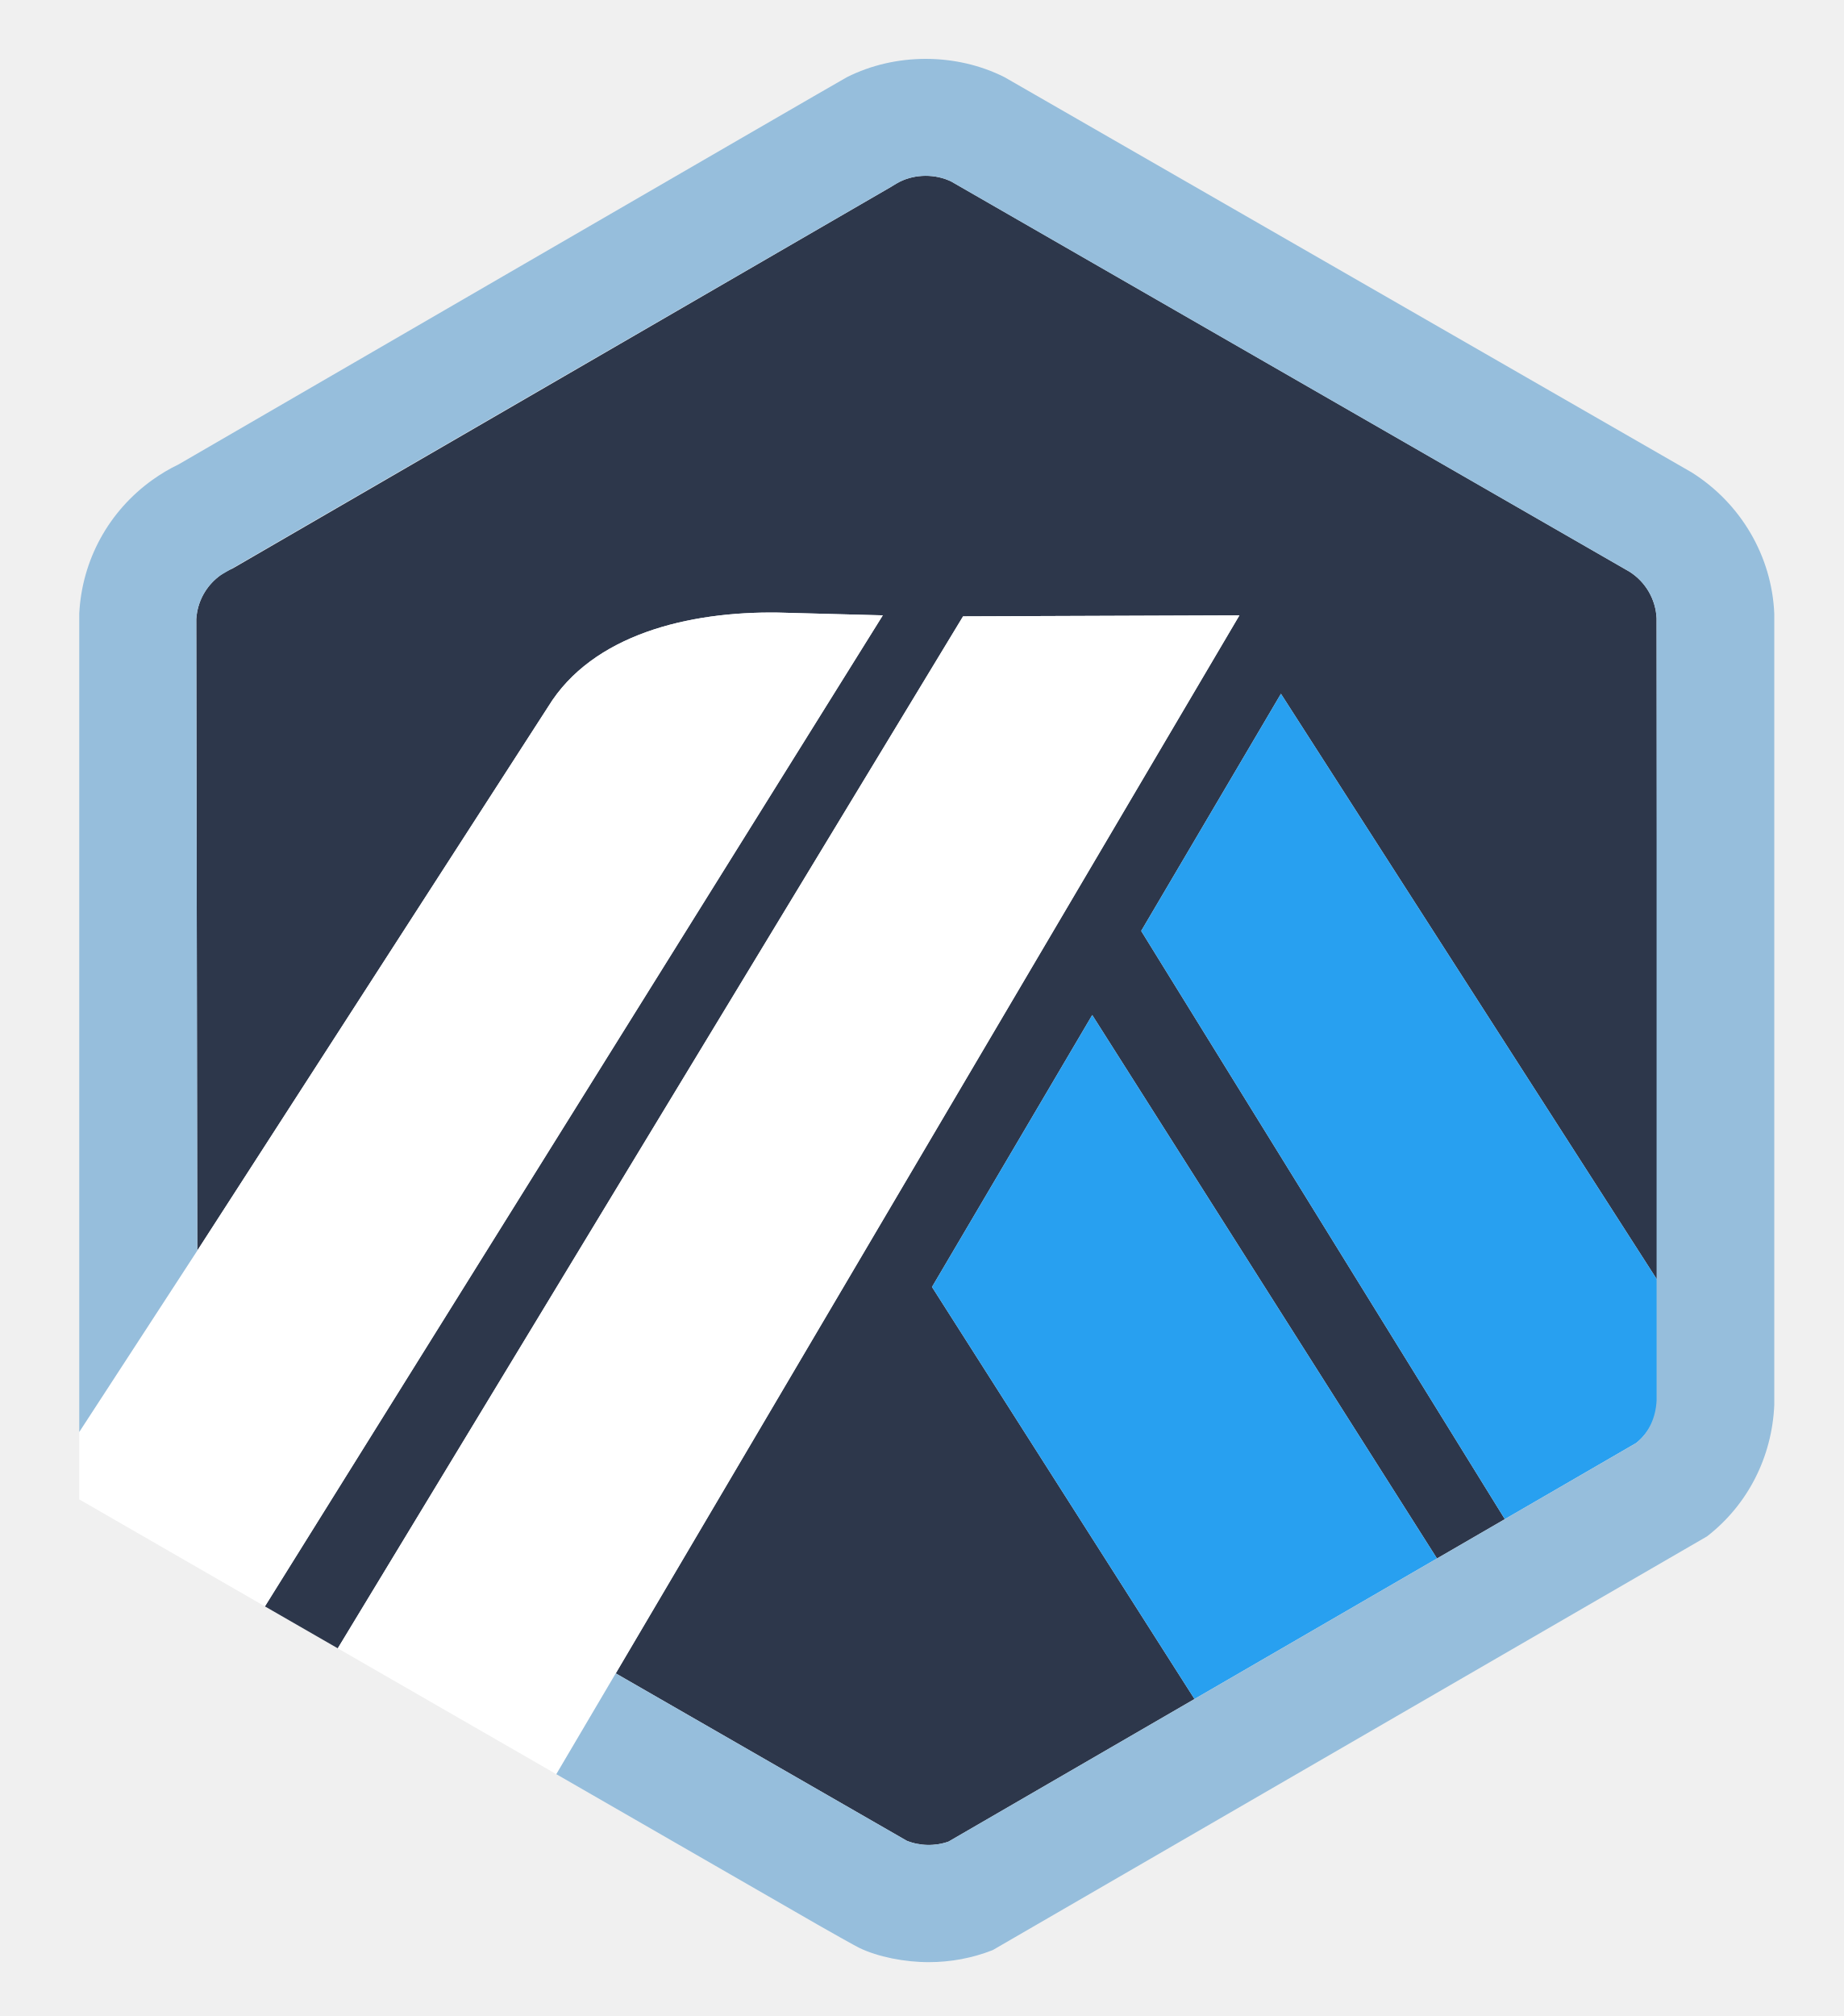
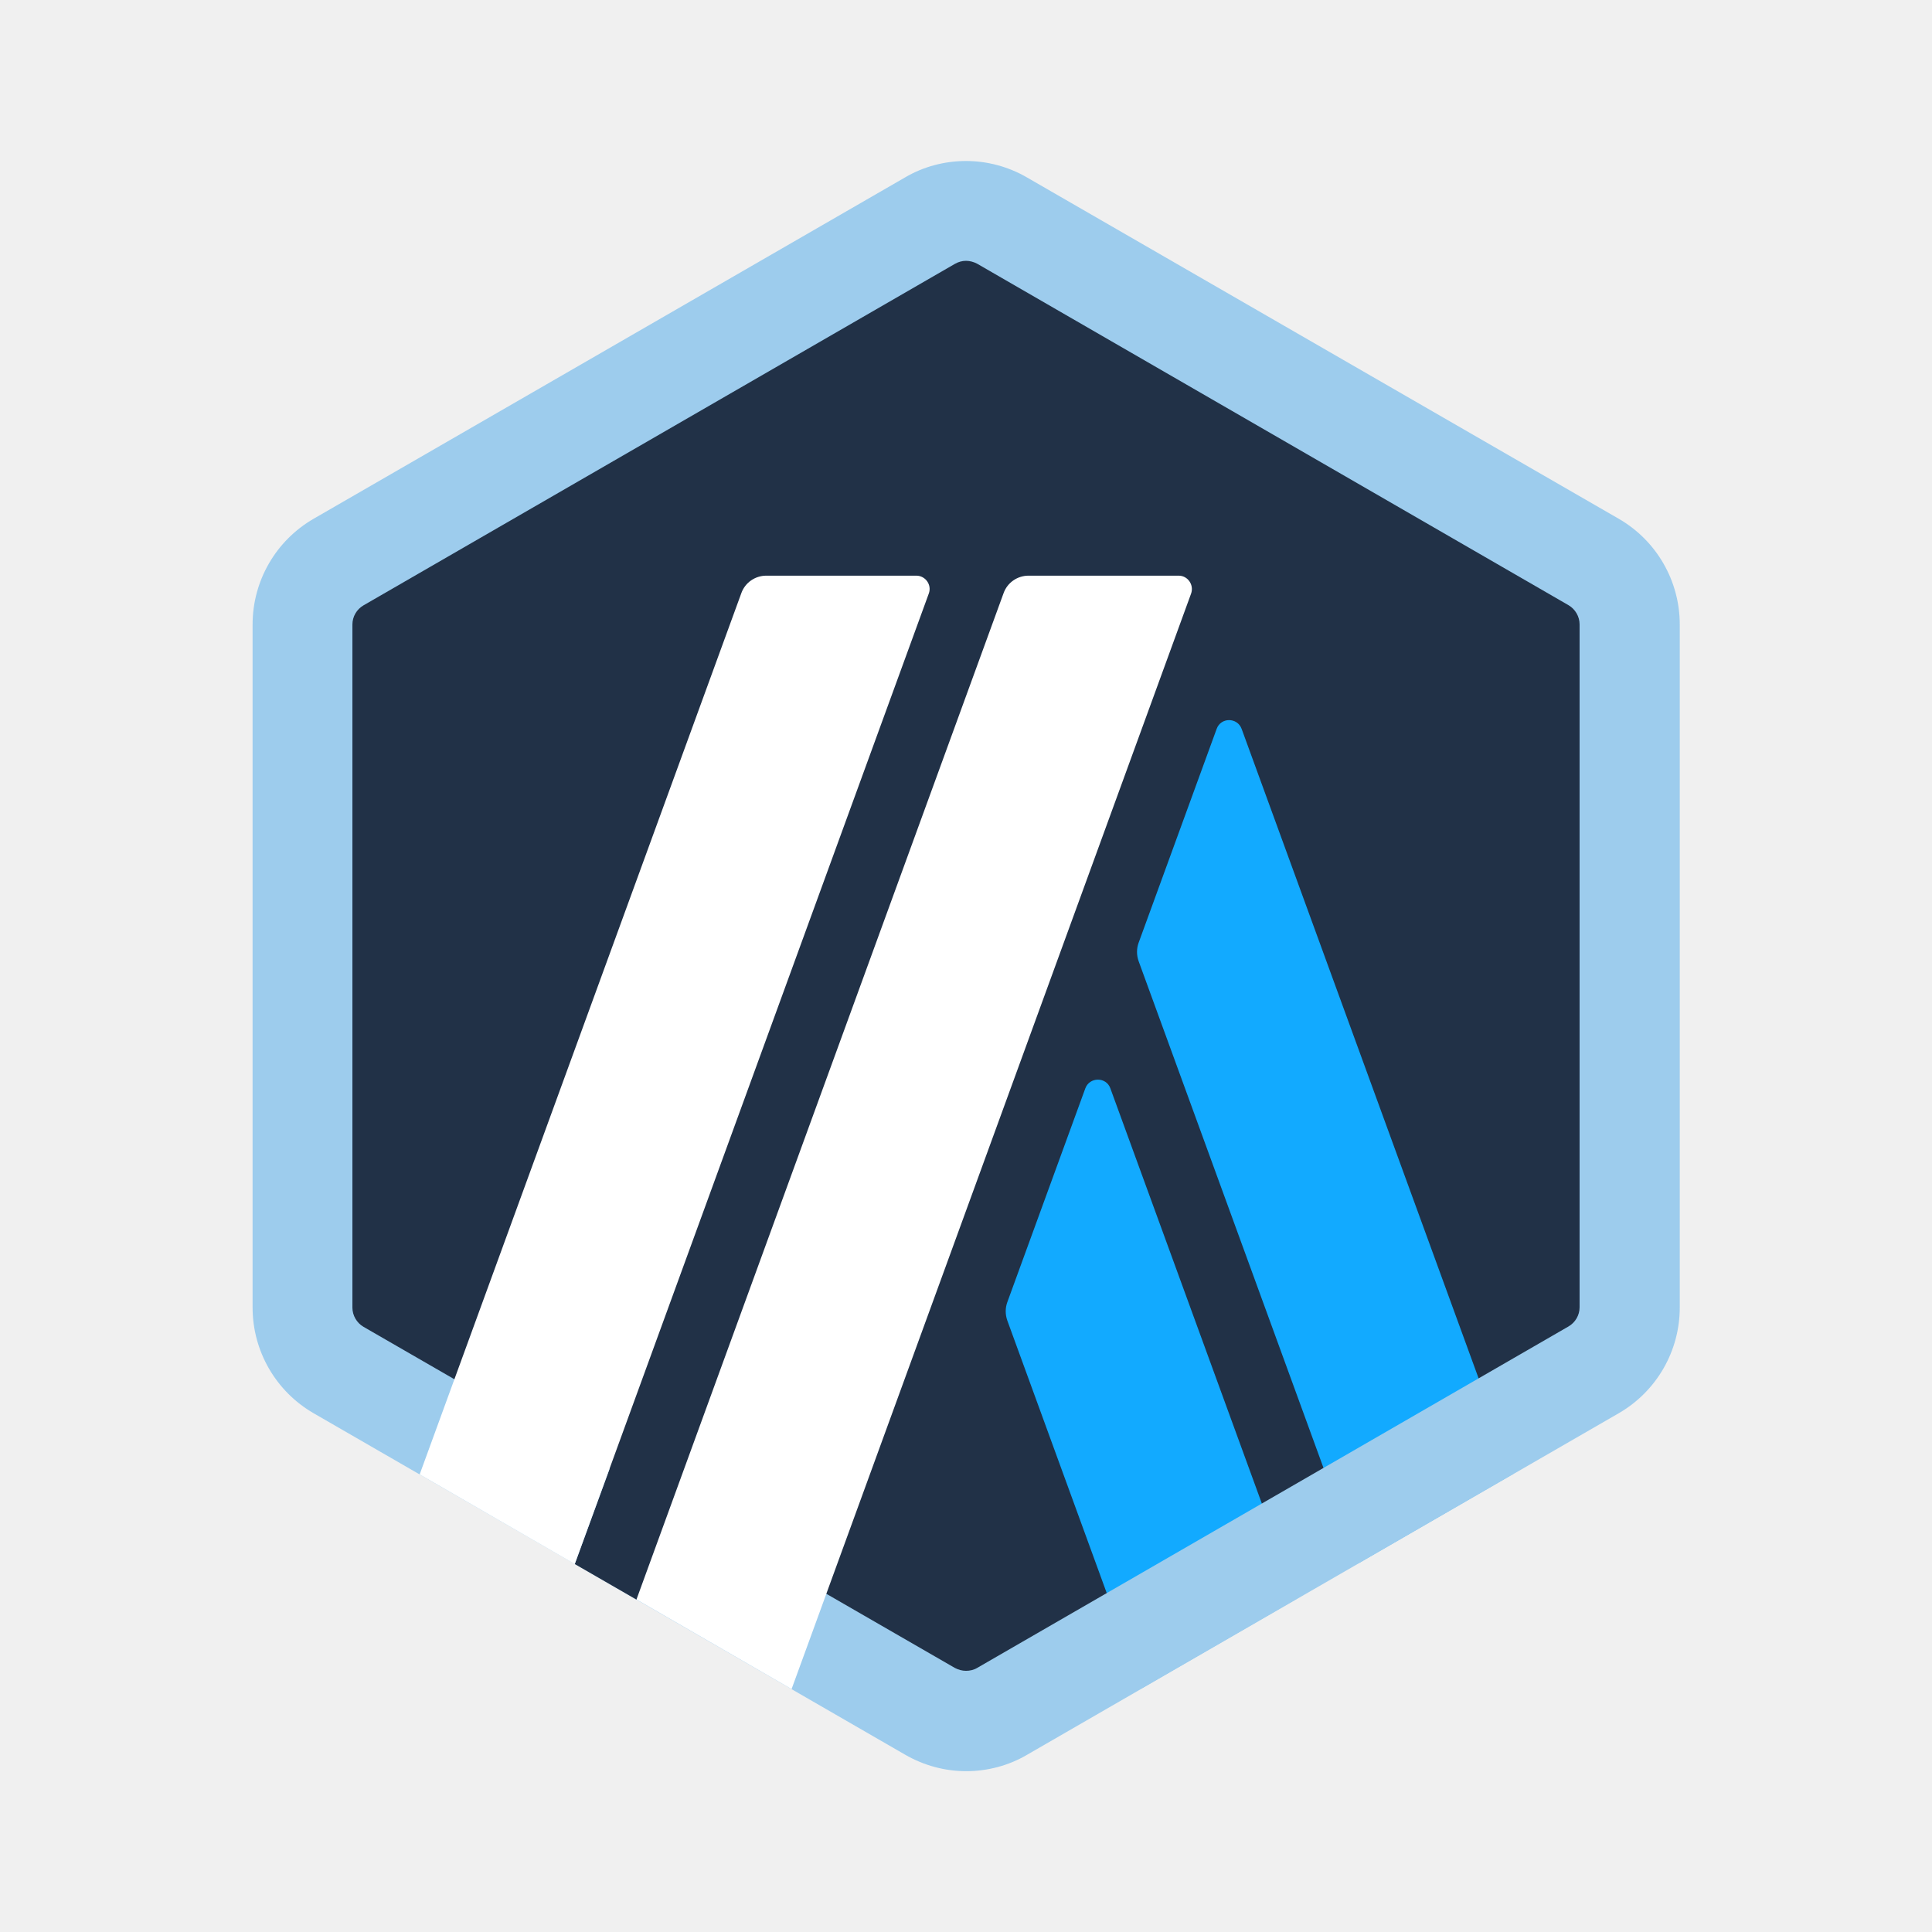
- <svg xmlns="http://www.w3.org/2000/svg" version="1.1" x="0px" y="0px" width="470.287px" height="514.251px" viewBox="0 0 470.287 514.251" enable-background="new 0 0 470.287 514.251" xml:space="preserve">
-   <g id="Background">
- </g>
-   <g id="Logos_and_symbols">
-     <g id="SYMBOL_VER_3">
- 	</g>
-     <g id="SYMBOL_VER_3_3_">
- 	</g>
-     <g id="SYMBOL_VER_4">
- 	</g>
-     <g id="SYMBOL_VER_4_1_">
-       <g id="SYMBOL_VER_4_3_">
- 		</g>
-     </g>
-     <g id="SYMBOL_VER_5_1_">
- 	</g>
-     <g id="off_2_1_">
- 	</g>
-     <g id="VER_3_1_">
-       <g id="SYMBOL_VER_2_1_">
- 		</g>
-     </g>
-     <g id="VER_3">
-       <g id="SYMBOL_VER_2">
- 		</g>
-     </g>
-     <g id="off_2">
- 	</g>
-     <g id="SYMBOL_VER_5">
- 	</g>
-     <g id="SYMBOL_VER_1">
- 	</g>
-     <g id="SYMBOL_VER_1_1_">
- 	</g>
-     <g id="SYMBOL_VER_1-1_3_">
- 	</g>
-     <g id="SYMBOL_VER_1-1_2_">
- 	</g>
-     <g id="SYMBOL_VER_1-1">
- 	</g>
-     <g id="SYMBOL_VER_1-1_1_">
-       <g id="_x31_-3">
- 		</g>
-       <g id="Symbol_-_Original_14_">
-         <path fill="#2D374B" d="M291.134,237.469l35.654-60.5l96.103,149.684l0.046,28.727l-0.313-197.672     c-0.228-4.832-2.794-9.252-6.887-11.859L242.715,46.324c-4.045-1.99-9.18-1.967-13.22,0.063c-0.546,0.272-1.06,0.57-1.548,0.895     l-0.604,0.379L59.399,144.983l-0.651,0.296c-0.838,0.385-1.686,0.875-2.48,1.444c-3.185,2.283-5.299,5.66-5.983,9.448     c-0.103,0.574-0.179,1.158-0.214,1.749l0.264,161.083l89.515-138.745c11.271-18.397,35.825-24.323,58.62-24.001l26.753,0.706     L67.588,409.765l18.582,10.697L245.692,157.22l70.51-0.256L157.091,426.849l66.306,38.138l7.922,4.556     c3.351,1.362,7.302,1.431,10.681,0.21l175.453-101.678l-33.544,19.438L291.134,237.469z M304.736,433.395l-66.969-105.108     l40.881-69.371l87.952,138.628L304.736,433.395z" />
-         <polygon fill="#28A0F0" points="237.768,328.286 304.736,433.395 366.601,397.543 278.648,258.915    " />
-         <path fill="#28A0F0" d="M422.937,355.379l-0.046-28.727l-96.103-149.684l-35.654,60.5l92.774,150.043l33.544-19.438     c3.29-2.673,5.281-6.594,5.49-10.825L422.937,355.379z" />
-         <path fill="#FFFFFF" d="M20.219,382.469l47.369,27.296l157.634-252.801l-26.753-0.706c-22.795-0.322-47.35,5.604-58.62,24.001     L50.334,319.004l-30.115,46.271V382.469z" />
-         <polygon fill="#FFFFFF" points="316.202,156.964 245.692,157.22 86.17,420.462 141.928,452.565 157.091,426.849    " />
-         <path fill="#96BEDC" d="M452.65,156.601c-0.59-14.746-8.574-28.245-21.08-36.104L256.28,19.692     c-12.371-6.229-27.825-6.237-40.218-0.004c-1.465,0.739-170.465,98.752-170.465,98.752c-2.339,1.122-4.592,2.458-6.711,3.975     c-11.164,8.001-17.969,20.435-18.668,34.095v208.765l30.115-46.271L50.07,157.921c0.035-0.589,0.109-1.169,0.214-1.741     c0.681-3.79,2.797-7.171,5.983-9.456c0.795-0.569,172.682-100.064,173.228-100.337c4.04-2.029,9.175-2.053,13.22-0.063     l173.022,99.523c4.093,2.607,6.659,7.027,6.887,11.859v199.542c-0.209,4.231-1.882,8.152-5.172,10.825l-33.544,19.438     l-17.308,10.031l-61.864,35.852l-62.737,36.357c-3.379,1.221-7.33,1.152-10.681-0.21l-74.228-42.693l-15.163,25.717     l66.706,38.406c2.206,1.255,4.171,2.367,5.784,3.272c2.497,1.4,4.199,2.337,4.8,2.629c4.741,2.303,11.563,3.643,17.71,3.643     c5.636,0,11.132-1.035,16.332-3.072l182.225-105.531c10.459-8.104,16.612-20.325,17.166-33.564V156.601z" />
-       </g>
-       <g id="Symbol_-_Original_13_">
- 		</g>
-       <g id="Symbol_-_Original_6_">
- 		</g>
-       <g id="Symbol_-_Original_4_">
- 		</g>
-       <g id="One_color_version_-_White_3_">
-         <g id="Symbol_-_Original_15_">
- 			</g>
-       </g>
-       <g id="One_color_version_-_White">
-         <g id="Symbol_-_Original">
- 			</g>
-       </g>
-       <g id="Symbol_-_Monochromatic_3_">
-         <g id="_x33__7_">
- 			</g>
-       </g>
-       <g id="Symbol_-_Monochromatic">
-         <g id="_x33__3_">
- 			</g>
-       </g>
-       <g id="_x33__2_">
- 		</g>
-       <g id="_x33__1_">
- 		</g>
-       <g id="_x33_">
- 		</g>
-       <g id="Symbol_-_Original_10_">
- 		</g>
-       <g id="Symbol_-_Original_1_">
- 		</g>
-       <g id="Symbol_-_Original_2_">
- 		</g>
-       <g id="_x34__1_">
- 		</g>
-       <g id="Symbol_-_Monochromatic_2_">
-         <g id="_x33__6_">
- 			</g>
-       </g>
-       <g id="One_color_version_-_White_2_">
-         <g id="Symbol_-_Original_11_">
- 			</g>
-       </g>
-       <g id="Symbol_-_Original_5_">
-         <g id="Symbol_-_Original_12_">
- 			</g>
-       </g>
-       <g id="One_color_version_-_White_1_">
-         <g id="Symbol_-_Original_9_">
- 			</g>
+ <svg xmlns="http://www.w3.org/2000/svg" version="1.1" id="Layer_1" x="0px" y="0px" viewBox="0 0 1080 1080" style="enable-background:new 0 0 1080 1080;" xml:space="preserve">
+   <style type="text/css">
+ 	.st0{fill:#213147;}
+ 	.st1{fill:#12AAFF;}
+ 	.st2{fill:#9DCCED;}
+ 	.st3{fill:#FFFFFF;}
+ </style>
+   <g>
+     <path class="st0" d="M171.5,363.6v352.8c0,22.5,12,43.4,31.5,54.6l305.5,176.4c19.5,11.2,43.5,11.2,63,0L877.1,771   c19.5-11.2,31.5-32.1,31.5-54.6V363.6c0-22.5-12-43.4-31.5-54.6L571.6,132.6c-19.5-11.2-43.5-11.2-63,0L203,309   C183.5,320.3,171.5,341.1,171.5,363.6z" />
+     <g>
+       <g>
+         <g>
+           <path class="st1" d="M606.7,608.4l-43.6,119.5c-1.2,3.3-1.2,6.9,0,10.3l75,205.6l86.7-50.1L620.7,608.4      C618.4,601.9,609.1,601.9,606.7,608.4z" />
+         </g>
+         <g>
+           <path class="st1" d="M694.1,407.5c-2.4-6.6-11.7-6.6-14,0L636.5,527c-1.2,3.3-1.2,6.9,0,10.3l122.8,336.6l86.7-50.1L694.1,407.5      z" />
+         </g>
      </g>
    </g>
-     <g id="SYMBOL_VER_1_2_">
-       <g id="SYMBOL_VER_2_4_">
- 		</g>
-       <g id="SYMBOL_VER_2-1-1_1_">
- 		</g>
-       <g id="SYMBOL_VER_2-2-1_1_">
- 		</g>
-       <g id="SYMBOL_VER_2-3-1_4_">
- 		</g>
-       <g id="New_Symbol_1_">
-         <g id="SYMBOL_VER_2-3-1_3_">
- 			</g>
-       </g>
-       <g id="New_Symbol">
-         <g id="SYMBOL_VER_2-3-1_1_">
- 			</g>
-       </g>
-     </g>
-     <g id="SYMBOL_VER_2_2_">
- 	</g>
-     <g id="SYMBOL_VER_4_2_">
- 	</g>
-     <g id="SYMBOL_VER_3_2_">
- 	</g>
-     <g id="SYMBOL_VER_3_1_">
- 	</g>
-     <g id="SYMBOL_VER_1-1-1_1_">
- 	</g>
-     <g id="SYMBOL_VER_1-1-1">
- 	</g>
-     <g id="SYMBOL_VER_1-1-1_2_2_">
- 	</g>
-     <g id="SYMBOL_VER_1-1-1_2">
- 	</g>
-     <g id="SYMBOL_VER_1-1-1_2_1_">
- 	</g>
-     <g id="Symbol_-_Original_7_">
- 	</g>
-     <g id="Symbol_-_Original_8_">
- 	</g>
-     <g id="SYMBOL_VER_2-1-1">
- 	</g>
-     <g id="SYMBOL_VER_2-2-1">
- 	</g>
-     <g id="SYMBOL_VER_2-3-1">
- 	</g>
-     <g id="SYMBOL_VER_5-1_1_">
- 	</g>
-     <g id="SYMBOL_VER_5-1">
- 	</g>
-     <g id="SYMBOL_VER_5-2_1_">
- 	</g>
-     <g id="SYMBOL_VER_5-2">
- 	</g>
-     <g id="Symbol_-_Monochromatic_1_">
-       <g id="_x33__4_">
- 		</g>
+     <path class="st2" d="M540,145.8c2.1,0,4.3,0.6,6.2,1.6l330.6,190.9c3.8,2.2,6.2,6.4,6.2,10.7v381.8c0,4.4-2.4,8.5-6.2,10.7   L546.2,932.4c-1.8,1.1-4.1,1.6-6.2,1.6c-2.1,0-4.3-0.6-6.2-1.6L203.2,741.7c-3.8-2.2-6.2-6.4-6.2-10.7V349.1   c0-4.4,2.4-8.5,6.2-10.7l330.6-190.9C535.7,146.4,537.9,145.8,540,145.8 M540,90c-11.7,0-23.6,3-34.1,9.2L175.3,290   c-21.1,12.2-34.1,34.7-34.1,59.1v381.8c0,24.4,13,46.9,34.1,59.1L506,980.9c10.6,6.1,22.3,9.2,34.1,9.2c11.7,0,23.6-3,34.1-9.2   L904.9,790c21.1-12.2,34.1-34.7,34.1-59.1V349.1c0-24.4-13-46.9-34.1-59.1L574.1,99.2C563.6,93.1,551.8,90,540,90L540,90z" />
+     <polygon class="st0" points="321.3,874.3 351.8,791 413,841.9 355.8,894.2  " />
+     <g>
+       <path class="st3" d="M512.2,321.8h-83.8c-6.3,0-11.9,3.9-14,9.8L234.6,824.2l86.7,50.1l197.9-542.5    C521,327,517.4,321.8,512.2,321.8z" />
+       <path class="st3" d="M658.9,321.8H575c-6.3,0-11.9,3.9-14,9.8L355.8,894.1l86.7,50.1l223.3-612.3C667.6,327,664,321.8,658.9,321.8    z" />
    </g>
  </g>
</svg>
